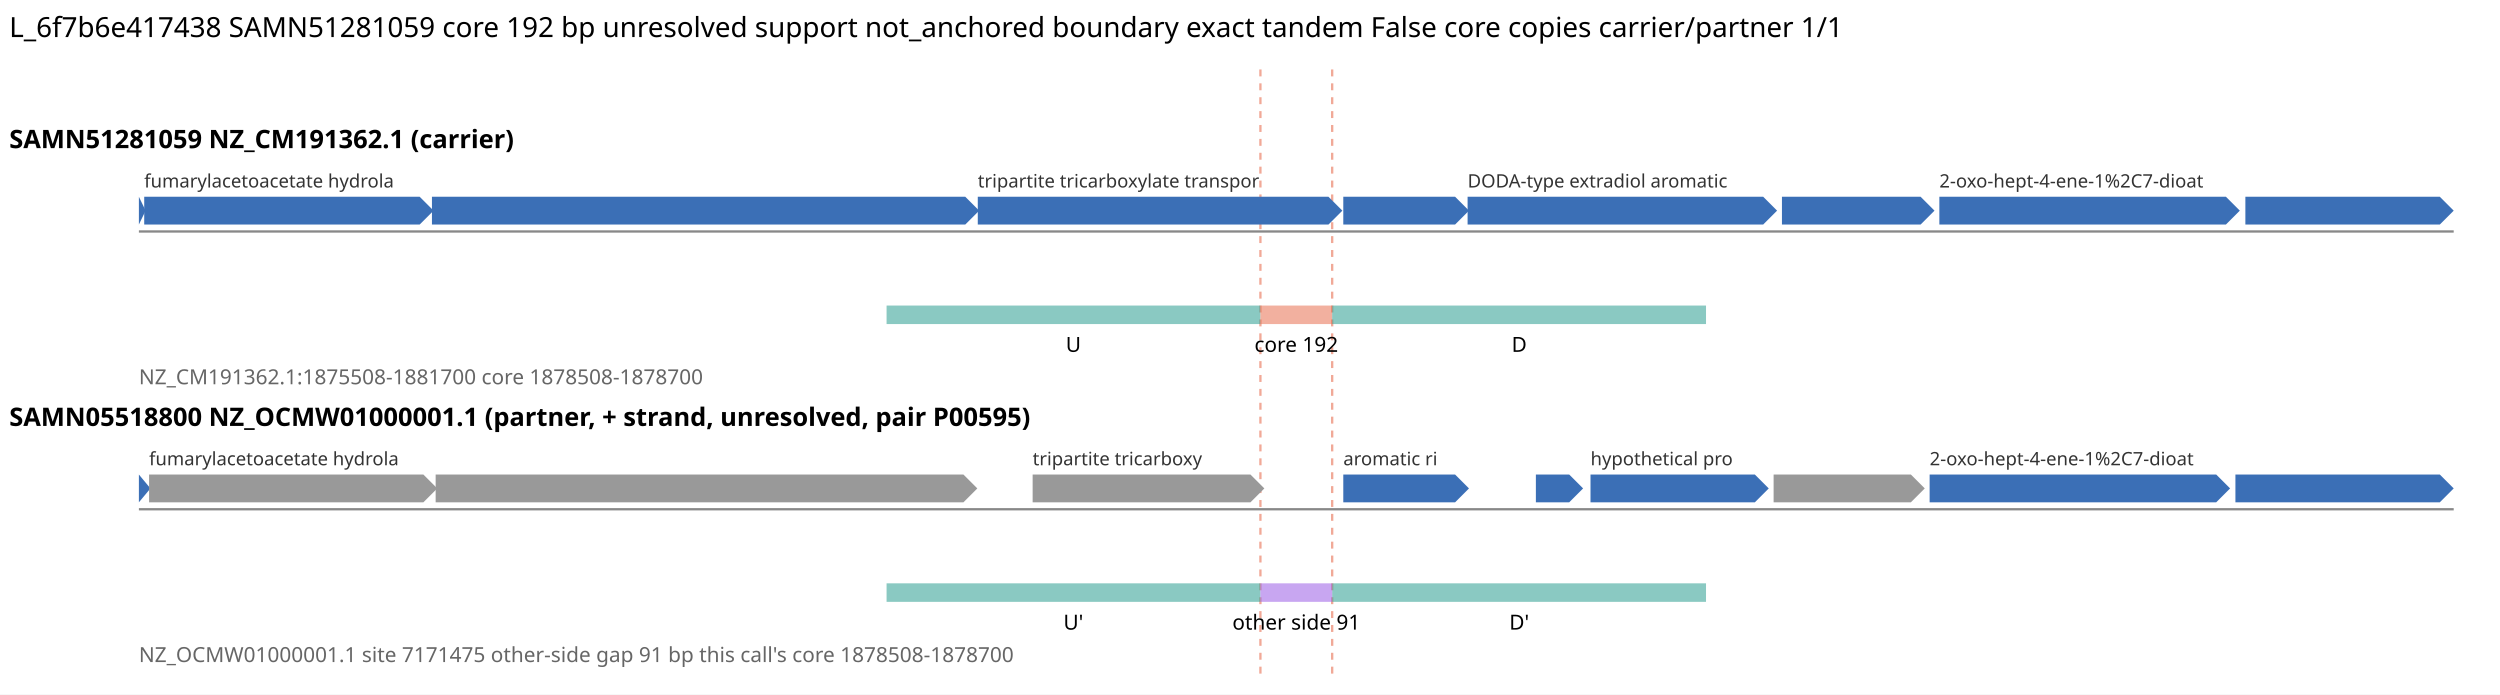
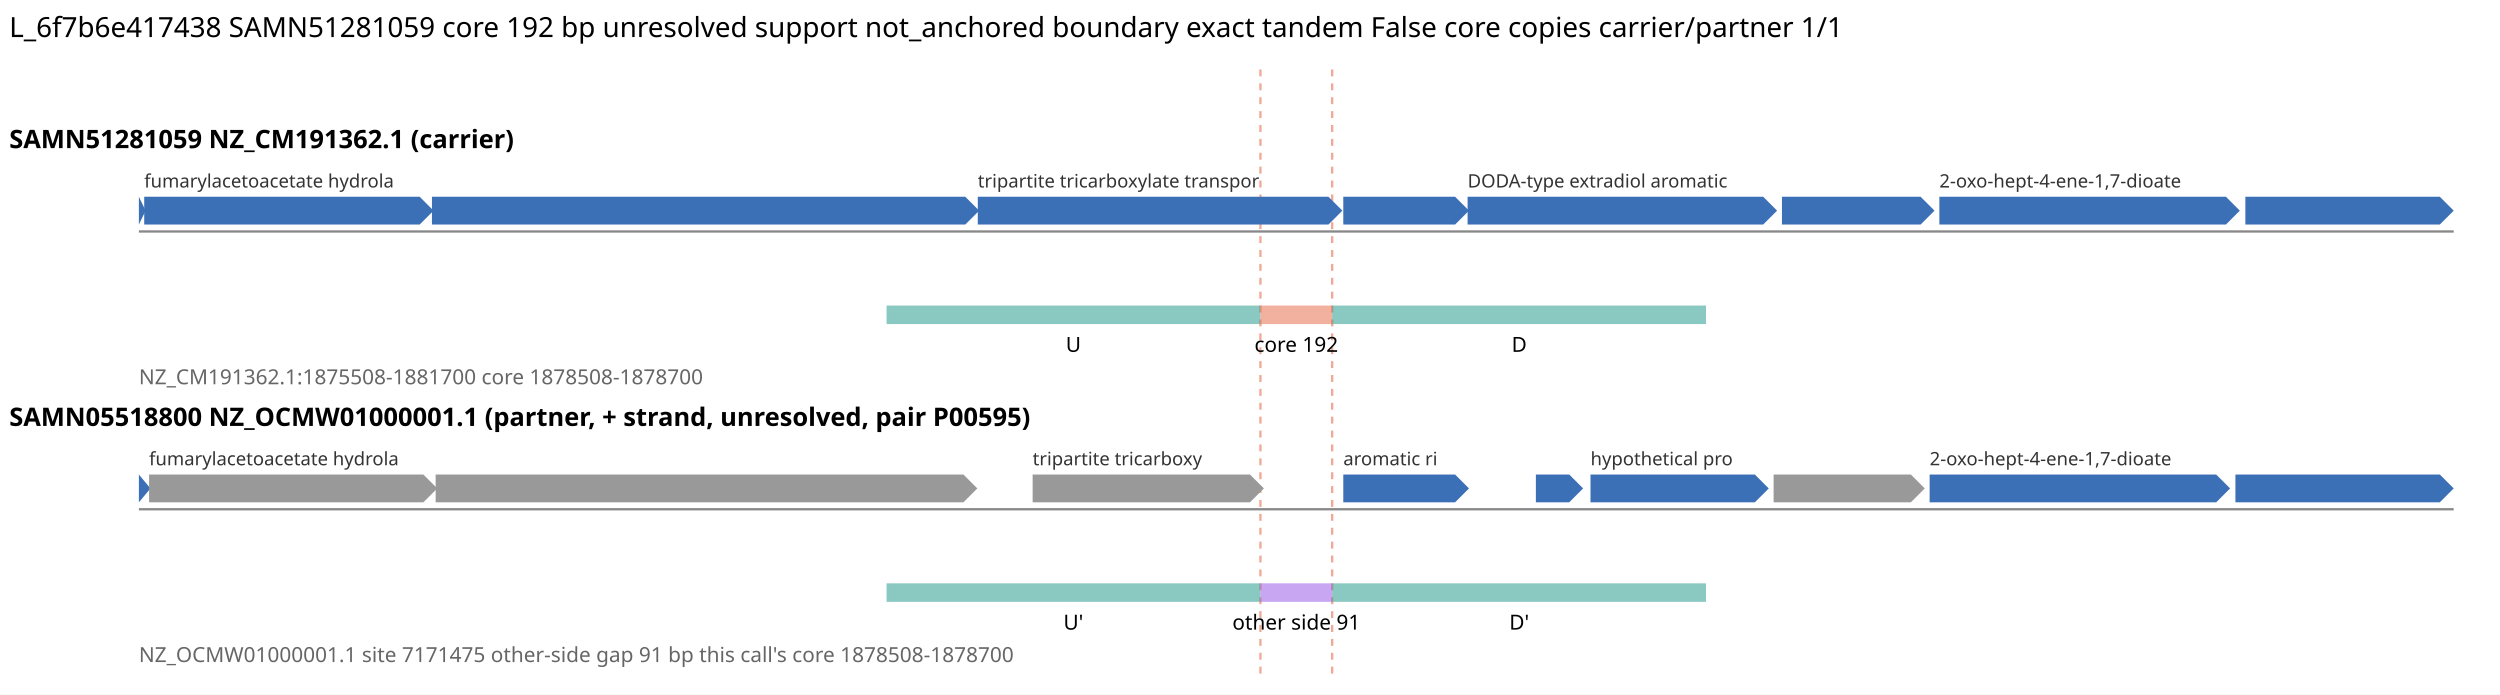
<svg xmlns="http://www.w3.org/2000/svg" width="1080" height="300" font-family="sans-serif">
  <rect width="100%" height="100%" fill="white" />
  <text x="4" y="16" font-size="12">L_6f7b6e417438  SAMN51281059  core 192 bp  unresolved  support not_anchored  boundary exact  tandem False  core copies carrier/partner 1/1</text>
  <line x1="544.5" y1="30" x2="544.5" y2="292" stroke="#e76f51" stroke-dasharray="3,3" opacity="0.6" />
  <line x1="575.5" y1="30" x2="575.5" y2="292" stroke="#e76f51" stroke-dasharray="3,3" opacity="0.6" />
  <text x="4" y="64" font-size="11" font-weight="bold">SAMN51281059 NZ_CM191362.1 (carrier)</text>
  <line x1="60" y1="100" x2="1060" y2="100" stroke="#888" />
  <rect x="383.0" y="132" width="161.5" height="8" fill="#2a9d8f" opacity="0.55" />
  <text x="463.7" y="152" font-size="9" text-anchor="middle">U</text>
  <rect x="544.5" y="132" width="31.0" height="8" fill="#e76f51" opacity="0.55" />
  <text x="560.0" y="152" font-size="9" text-anchor="middle">core 192</text>
  <rect x="575.5" y="132" width="161.5" height="8" fill="#2a9d8f" opacity="0.55" />
  <text x="656.3" y="152" font-size="9" text-anchor="middle">D</text>
  <polygon points="60.0,85 60.0,85 62.9,91 60.0,97 60.0,97" fill="#3b6fb6" />
  <polygon points="62.3,85 181.3,85 187.3,91 181.3,97 62.3,97" fill="#3b6fb6" />
  <text x="62.3" y="81" font-size="8" fill="#333">fumarylacetoacetate hydrola</text>
  <polygon points="186.6,85 417.0,85 423.0,91 417.0,97 186.6,97" fill="#3b6fb6" />
  <polygon points="422.4,85 573.9,85 579.9,91 573.9,97 422.4,97" fill="#3b6fb6" />
  <text x="422.4" y="81" font-size="8" fill="#333">tripartite tricarboxylate transpor</text>
  <polygon points="580.3,85 628.6,85 634.6,91 628.6,97 580.3,97" fill="#3b6fb6" />
  <polygon points="634.0,85 761.7,85 767.7,91 761.7,97 634.0,97" fill="#3b6fb6" />
  <text x="634.0" y="81" font-size="8" fill="#333">DODA-type extradiol aromatic </text>
  <polygon points="769.8,85 829.7,85 835.7,91 829.7,97 769.8,97" fill="#3b6fb6" />
  <polygon points="837.8,85 961.6,85 967.6,91 961.6,97 837.8,97" fill="#3b6fb6" />
-   <text x="837.8" y="81" font-size="8" fill="#333">2-oxo-hept-4-ene-1%2C7-dioat</text>
+   <text x="837.8" y="81" font-size="8" fill="#333">2-oxo-hept-4-ene-1,7-dioate </text>
  <polygon points="970.0,85 1054.0,85 1060.0,91 1054.0,97 970.0,97" fill="#3b6fb6" />
  <text x="60" y="166" font-size="9" fill="#666">NZ_CM191362.1:1875508-1881700  core 1878508-1878700</text>
  <text x="4" y="184" font-size="11" font-weight="bold">SAMN05518800 NZ_OCMW01000001.1 (partner, + strand, unresolved, pair P00595)</text>
  <line x1="60" y1="220" x2="1060" y2="220" stroke="#888" />
  <rect x="383.0" y="252" width="161.5" height="8" fill="#2a9d8f" opacity="0.55" />
  <text x="463.7" y="272" font-size="9" text-anchor="middle">U'</text>
  <rect x="575.5" y="252" width="161.5" height="8" fill="#2a9d8f" opacity="0.55" />
  <text x="656.3" y="272" font-size="9" text-anchor="middle">D'</text>
  <rect x="544.5" y="252" width="31.0" height="8" fill="#9b5de5" opacity="0.55" />
  <text x="560.0" y="272" font-size="9" text-anchor="middle">other side 91</text>
  <polygon points="60.0,205 60.0,205 65.0,211 60.0,217 60.0,217" fill="#3b6fb6" />
  <polygon points="64.4,205 182.9,205 188.9,211 182.9,217 64.4,217" fill="#999" />
  <text x="64.4" y="201" font-size="8" fill="#333">fumarylacetoacetate hydrola</text>
  <polygon points="188.2,205 416.2,205 422.2,211 416.2,217 188.2,217" fill="#999" />
-   <polygon points="446.1,205 540.2,205 546.2,211 540.2,217 446.1,217" fill="#999" />
+   <polygon points="446.1,205 540.0,205 546.0,211 540.0,217 446.1,217" fill="#999" />
  <text x="446.1" y="201" font-size="8" fill="#333">tripartite tricarboxy</text>
  <polygon points="580.3,205 628.6,205 634.6,211 628.6,217 580.3,217" fill="#3b6fb6" />
  <text x="580.3" y="201" font-size="8" fill="#333">aromatic ri</text>
  <polygon points="663.5,205 677.9,205 683.9,211 677.9,217 663.5,217" fill="#3b6fb6" />
  <polygon points="687.1,205 758.1,205 764.1,211 758.1,217 687.1,217" fill="#3b6fb6" />
  <text x="687.1" y="201" font-size="8" fill="#333">hypothetical pro</text>
  <polygon points="766.2,205 825.5,205 831.5,211 825.5,217 766.2,217" fill="#999" />
  <polygon points="833.6,205 957.4,205 963.4,211 957.4,217 833.6,217" fill="#3b6fb6" />
-   <text x="833.6" y="201" font-size="8" fill="#333">2-oxo-hept-4-ene-1%2C7-dioat</text>
+   <text x="833.6" y="201" font-size="8" fill="#333">2-oxo-hept-4-ene-1,7-dioate </text>
  <polygon points="965.7,205 1054.0,205 1060.0,211 1054.0,217 965.7,217" fill="#3b6fb6" />
  <text x="60" y="286" font-size="9" fill="#666">NZ_OCMW01000001.1 site 7171475  other-side gap 91 bp  this call's core 1878508-1878700</text>
</svg>
